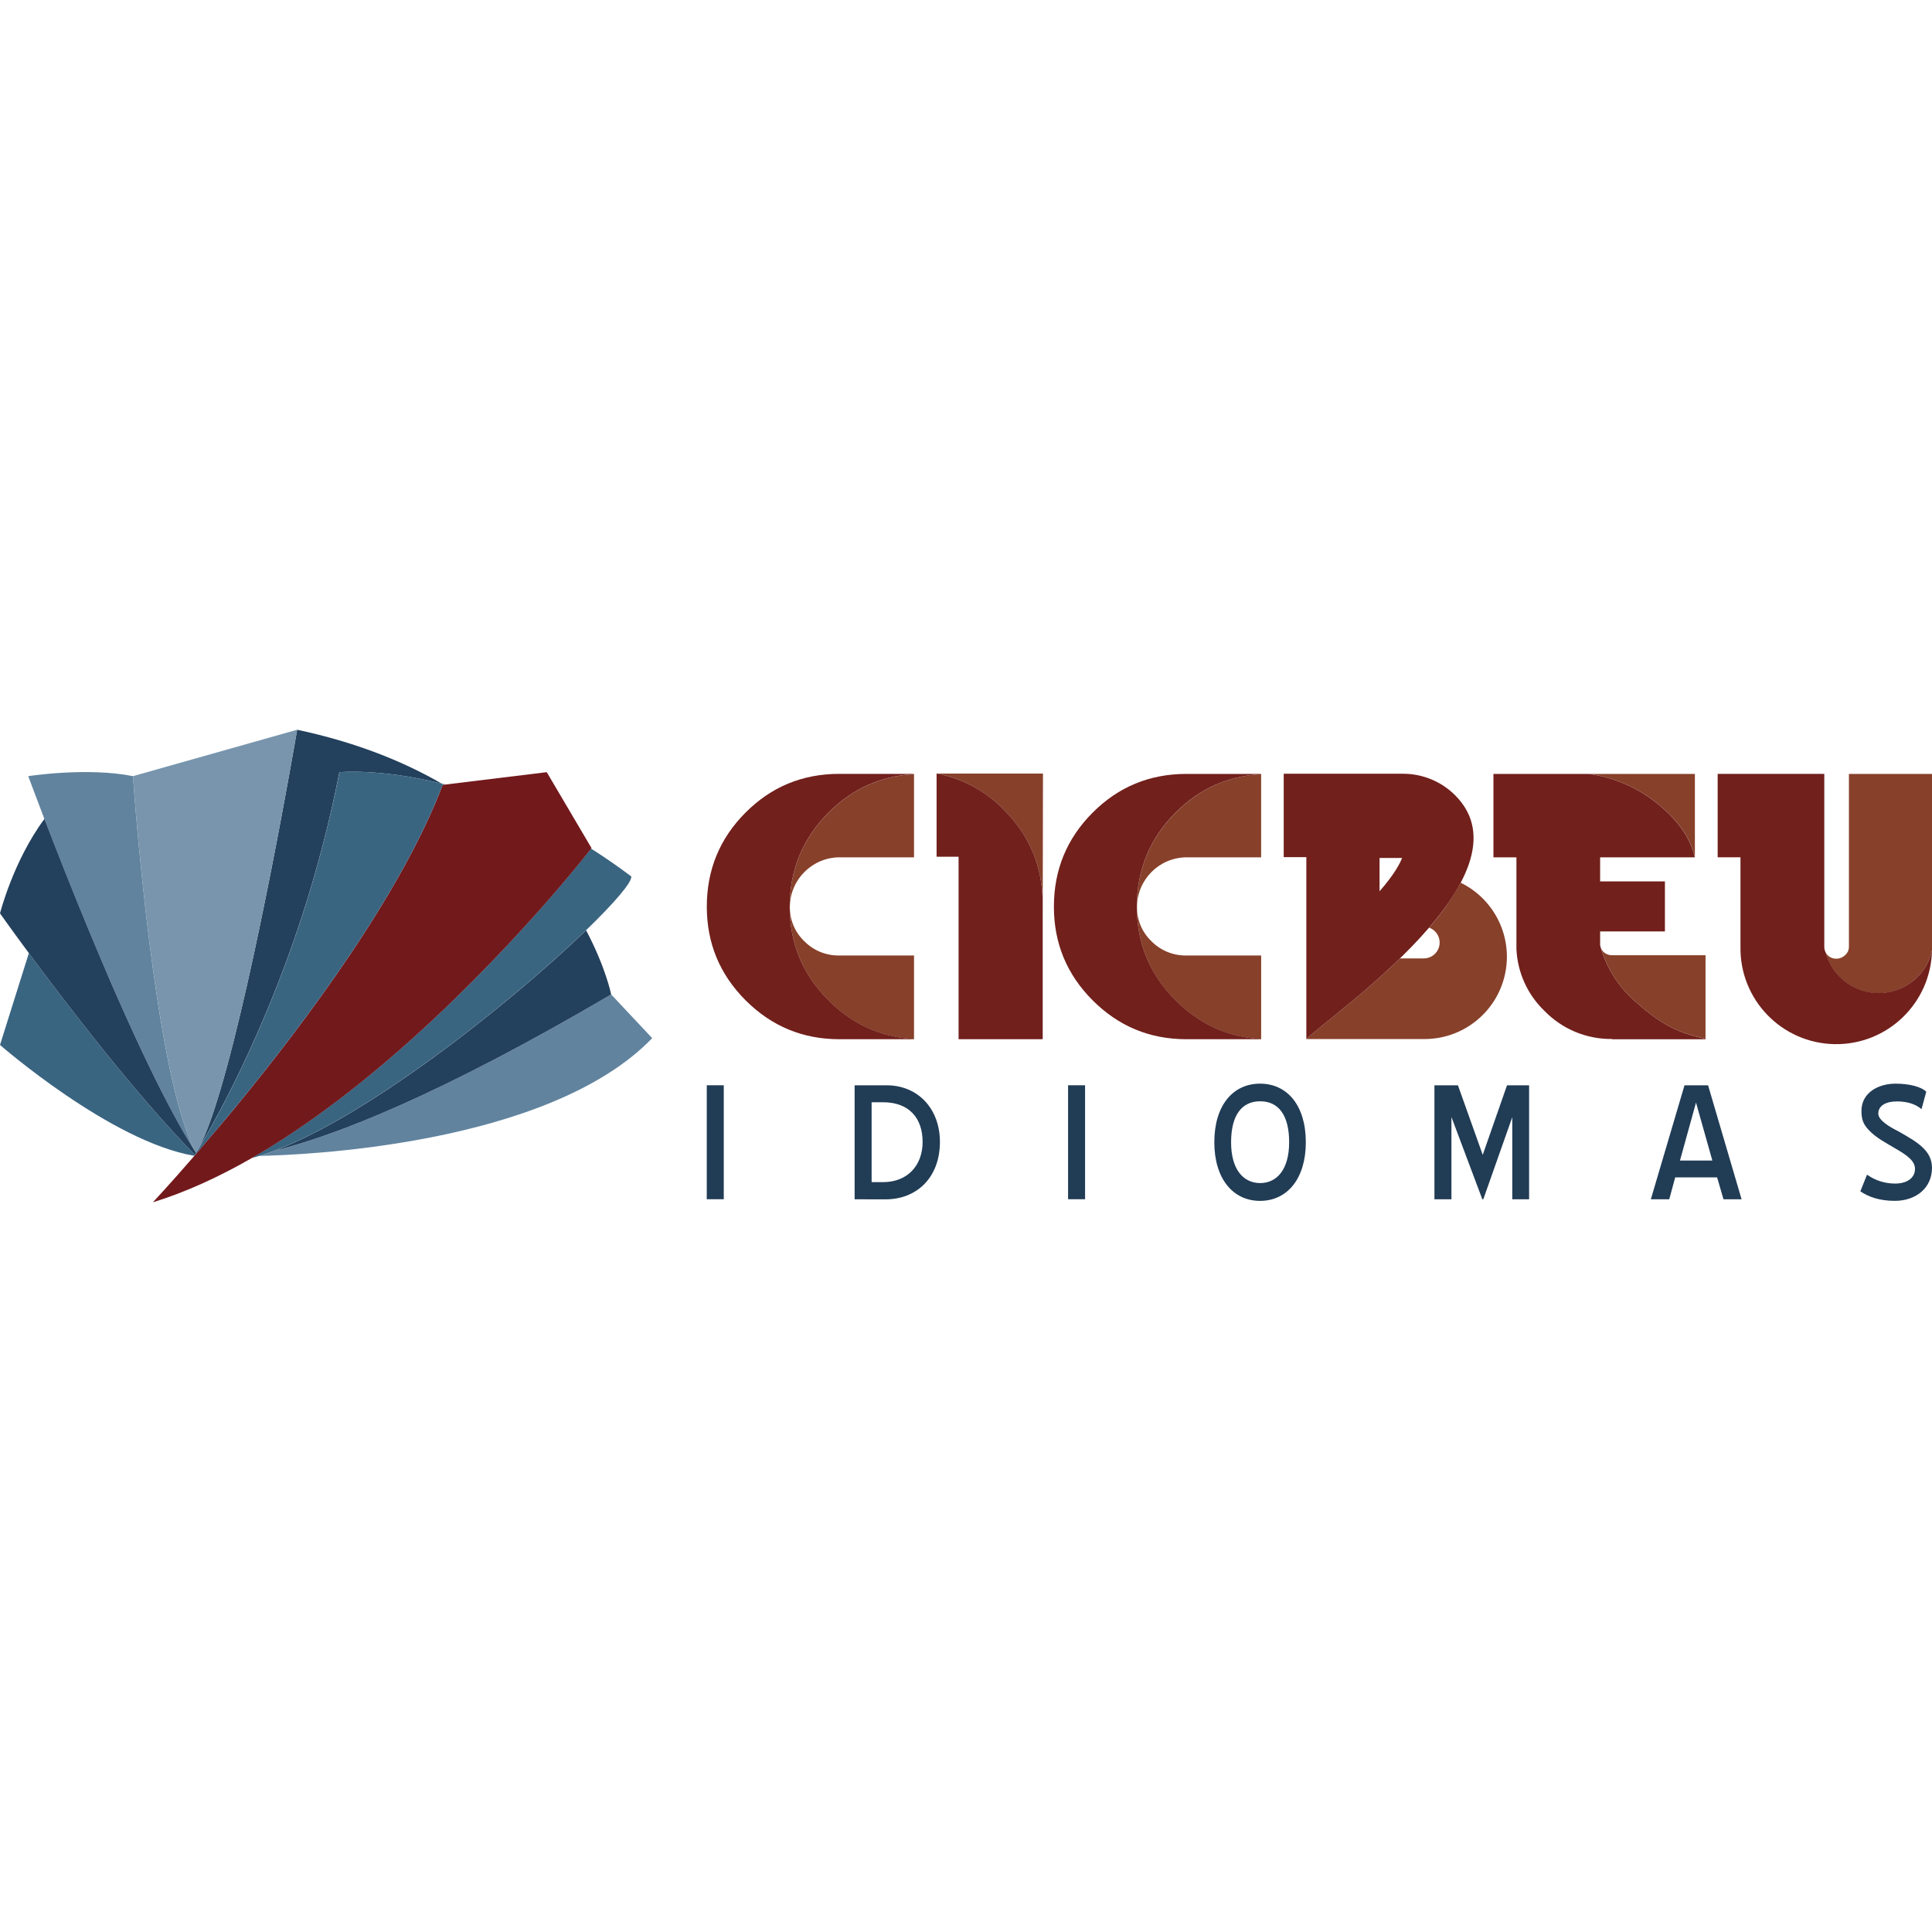
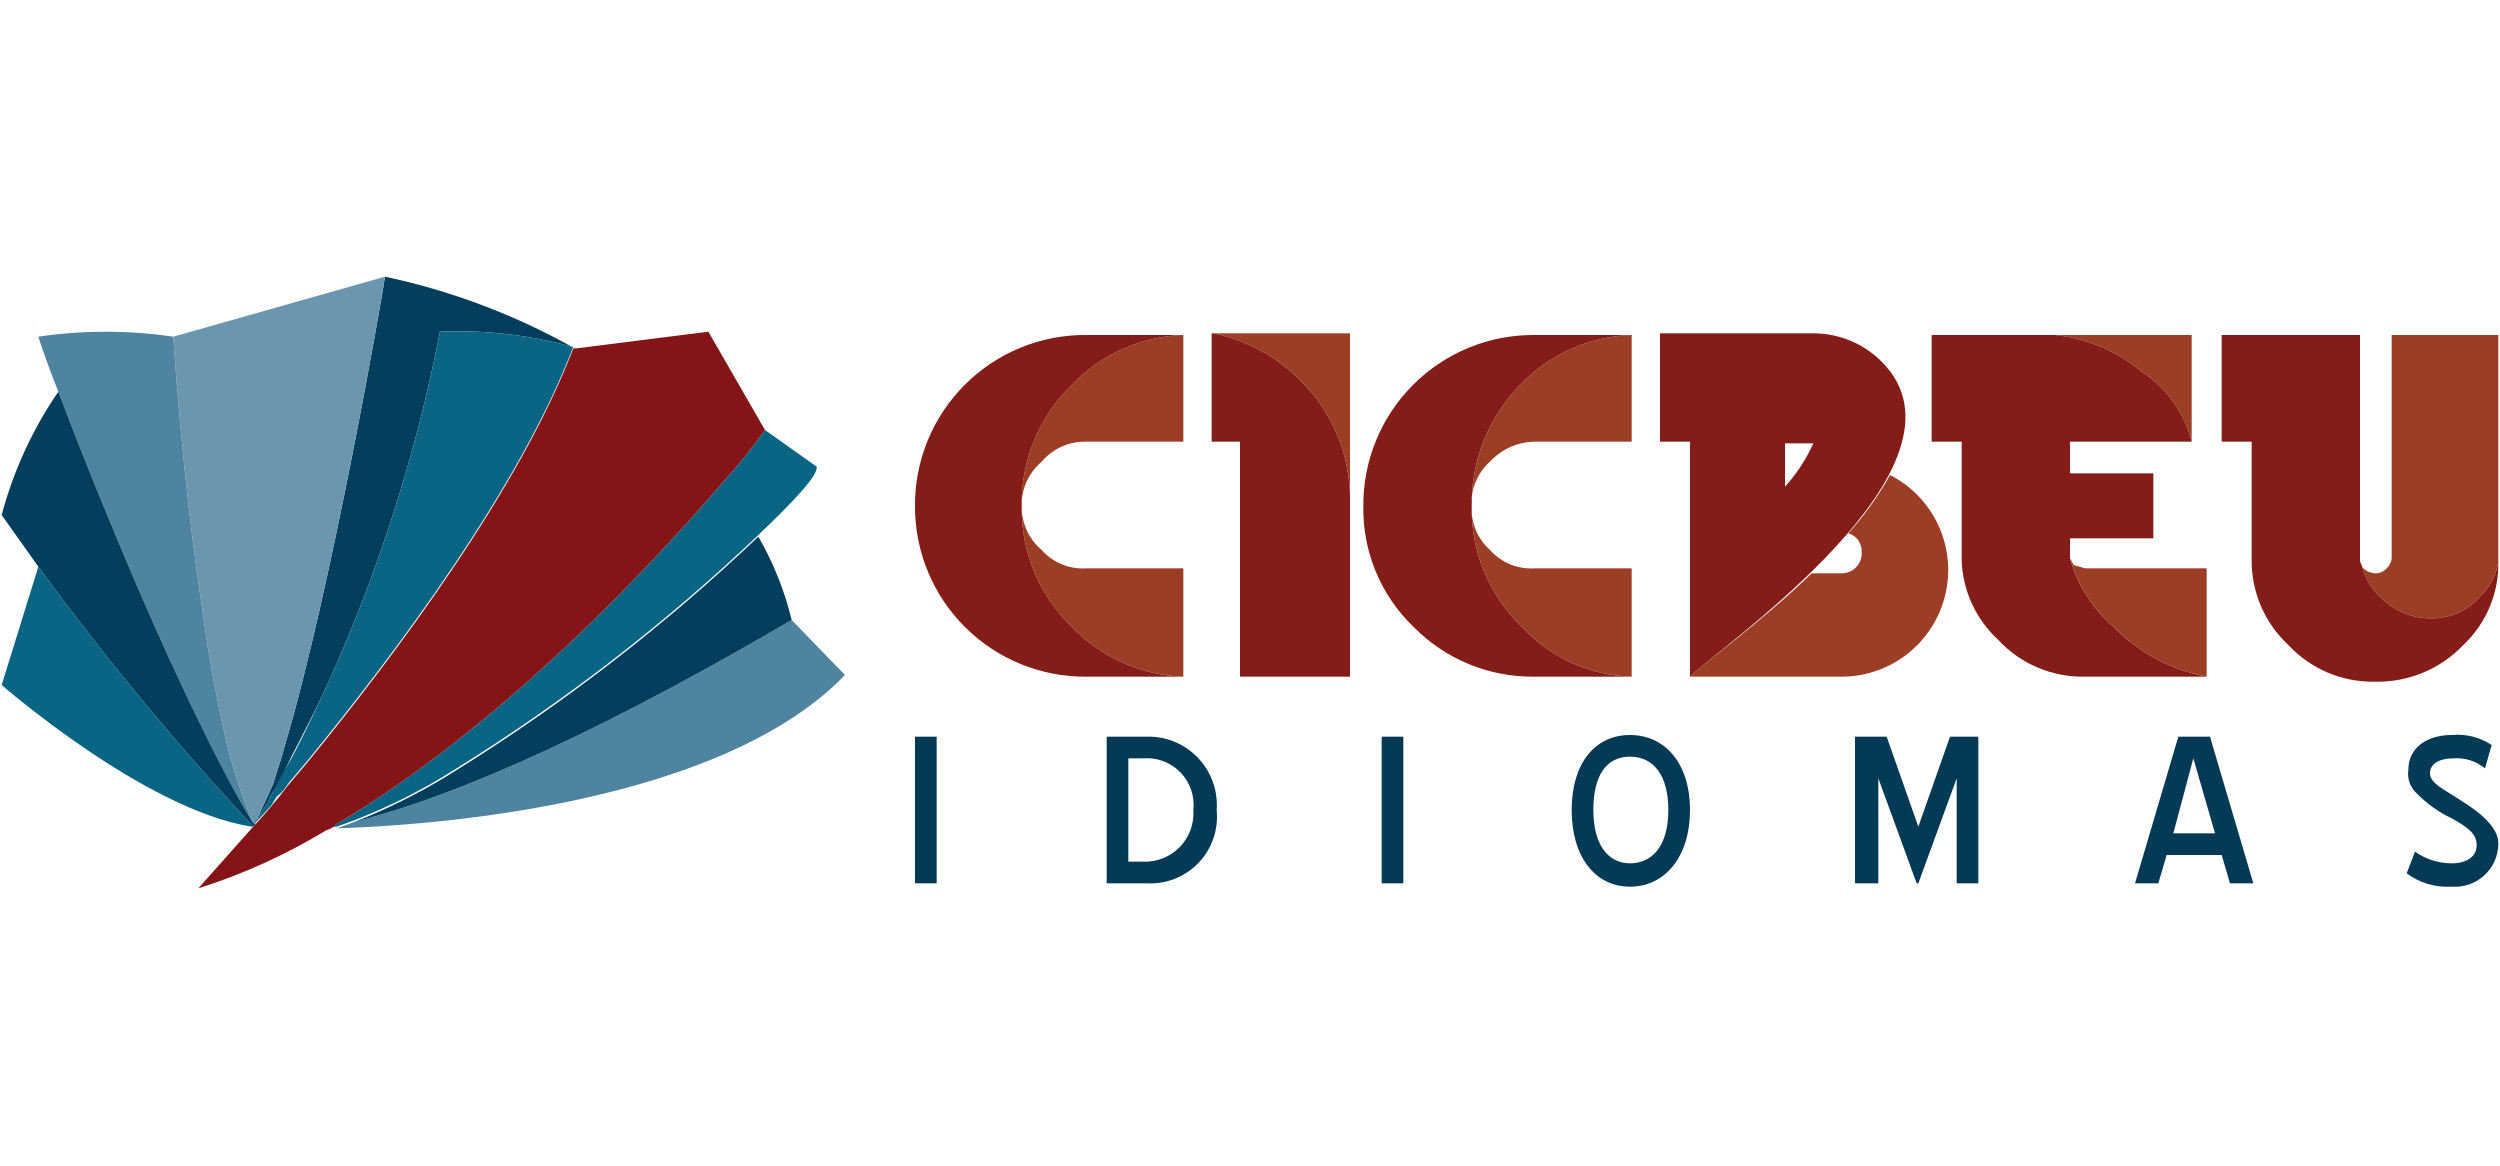
- <svg xmlns="http://www.w3.org/2000/svg" id="Camada_2" data-name="Camada 2" viewBox="0 0 1000 1000">
-   <defs>
-     <style>.cls-1{fill:#61839e}.cls-2{fill:#23405c}.cls-3{fill:#3a6581}.cls-6{fill:#71201c}.cls-7{fill:#87402a}.cls-8{fill:#213c55}</style>
-   </defs>
-   <path class="cls-1" d="m316.34 514.73 21.24 22.62c-54 56-183.37 60.56-203.31 60.94 2.5-.77 5.08-1.66 7.74-2.65 31.74-7.89 85.65-28.81 174.33-80.91Z" />
-   <path class="cls-2" d="M303.36 481.51c-28.06 27.09-76.81 67.39-120.71 93.73-14.37 8.61-28.21 15.72-40.64 20.4 31.74-7.89 85.65-28.81 174.33-80.91 0 0-2.78-13.96-12.98-33.22Z" />
-   <path class="cls-3" d="m230.54 406.08-.86.09-1-.57c.64.17 1.25.31 1.86.48ZM305.92 439.23c-1.19 1.51-7 8.95-16.53 20.07-28.28 33.06-88.91 98.69-155.57 138-.13.09-.28.17-.4.24-.42.25-.83.48-1.25.74l-1.91 1.1c1.32-.34 2.65-.7 4-1.12 2.5-.77 5.08-1.66 7.74-2.65 12.43-4.68 26.27-11.79 40.64-20.4 43.9-26.34 92.65-66.64 120.71-93.73 14.75-14.24 23.79-24.83 23.41-27.83-7.03-5.29-14-10.09-20.84-14.42Z" />
-   <path class="cls-2" d="M153.77 377.71v.16c-.85 4.89-21.32 124.79-40 187.2-1.68 5.61-3.34 10.77-5 15.32-.8 2.2-1.57 4.24-2.35 6.15a82.91 82.91 0 0 1-3.95 8.52c1.1-1.82 2.61-4.37 4.47-7.63q1.2-2.08 2.55-4.55c1.51-2.75 3.19-5.83 5-9.26 4.19-8 9.07-17.68 14.25-29a641.94 641.94 0 0 0 46.92-144.93s20.9-2.08 53 5.91c-20.11-11.6-44.78-21.51-74.89-27.89Z" />
-   <path d="M68.83 401.73s3.75 54.44 11.39 107.19c3 20.7 6.6 41.13 10.8 57.9 3.06 12.16 6.43 22.41 10.13 29.43a5.33 5.33 0 0 0 .31.58s0 0 0-.06c.24-.38 1-1.58 1.05-1.71a82.91 82.91 0 0 0 3.95-8.52c.78-1.91 1.55-3.95 2.35-6.15 1.62-4.55 3.28-9.71 5-15.32 18.64-62.41 39.11-182.31 40-187.2v-.16Z" style="fill:#7895ad" />
-   <path d="m283 399.67-52.48 6.41-.86.09-.54.07c-21.41 56.34-70.68 122.35-106.93 166.44q-3.7 4.47-7.2 8.65c-1.5 1.8-14.3 16.78-14.42 16.92s0 0 0 .06c-13 15-21.45 24-21.45 24 17.13-5.27 34.32-13.21 51.18-22.88.63-.36 3.43-2 3.56-2.08 66.66-39.34 127.29-105 155.57-138 9.5-11.12 15.34-18.56 16.53-20.07l.22-.29Z" style="fill:#72191c" />
-   <path class="cls-3" d="M228.7 405.6c-32.07-8-53-5.91-53-5.91a641.94 641.94 0 0 1-46.92 144.93c-5.18 11.32-10.06 21-14.25 29-1.81 3.43-3.49 6.51-5 9.26q-1.35 2.46-2.55 4.55c-1.86 3.26-3.37 5.81-4.47 7.63-.07.13-.15.25-.22.36-.32.52-.59 1-.83 1.35v.06c-.24.4-.44.7-.58.94-.17.24-.25.38-.31.47l.34-.41c.24-.25.46-.51.67-.76l.05-.05c2.06-2.39 4.23-4.89 6.48-7.55.81-.94 1.63-1.91 2.46-2.89 1.44-1.71 2.92-3.46 4.42-5.26q3.49-4.17 7.2-8.65c36.25-44.09 85.52-110.1 106.93-166.44l.54-.07Z" />
-   <path class="cls-3" d="M100.88 597.77c-.17.24-.25.38-.31.47C57.44 591 0 540.86 0 540.86l14.94-47.53c19.62 26.53 55.19 73 85.94 104.44Z" />
-   <path class="cls-1" d="M91 566.82c-4.2-16.77-7.81-37.2-10.8-57.9-7.64-52.75-11.39-107.19-11.39-107.19-23.79-4.75-54.18 0-54.18 0s3.12 8.49 8.34 22.14c11.46 29.87 33.06 84.37 54.32 128.31 8.19 16.93 16.33 32.29 23.84 44.07-3.68-7.02-7.05-17.25-10.13-29.43Z" />
-   <path class="cls-2" d="M101.15 596.25c-7.51-11.78-15.65-27.14-23.84-44.07C56.05 508.24 34.45 453.74 23 423.87 6.87 445.58 0 472.76 0 472.76s5.7 8.08 14.94 20.57c19.62 26.53 55.19 73 85.94 104.44.14-.24.34-.54.58-.94a5.33 5.33 0 0 1-.31-.58Z" />
-   <path class="cls-6" d="M784.83 489.88v-1.61ZM828.36 489.9a5.79 5.79 0 0 0 .19.63c-.06-.21-.13-.42-.19-.63Z" />
-   <path class="cls-7" d="M877.27 443.75c-2.36-10.77-9.77-20.23-20.06-28.37a72.33 72.33 0 0 0-34.69-14.8h54.75Z" />
-   <path class="cls-6" d="M784.83 489.88v1.37-26.79Z" />
-   <path class="cls-7" d="M434.4 494.56a24.74 24.74 0 0 1-18.09-7.39 24.13 24.13 0 0 1-7.47-17.85 25.8 25.8 0 0 1 25.56-25.57h38.69V400.7q-25.81 1.4-44.33 20-20 20.1-20 48.65 0 28.4 20.09 48.49 18.57 18.57 44.25 20v-43.28ZM614.07 494.56a24.77 24.77 0 0 1-18.1-7.39 24.17 24.17 0 0 1-7.47-17.85 25.8 25.8 0 0 1 25.57-25.57h38.69V400.7q-25.83 1.4-44.33 20-20 20.1-20 48.65 0 28.4 20.09 48.49 18.57 18.57 44.25 20v-43.28ZM957 400.58v89.5a5.64 5.64 0 0 1-2 4.31 6.46 6.46 0 0 1-4.48 1.83 6.26 6.26 0 0 1-4.49-1.74 5.76 5.76 0 0 1-1.07-1.42 28.31 28.31 0 0 0 47.32 12.8 27 27 0 0 0 7.72-14.16v-91.12ZM485 400.39a65.65 65.65 0 0 1 34.7 18.81q20 20.08 20 48.65c0 18.93.14-67.46.14-67.46Z" />
-   <path class="cls-6" d="M408.75 469.32q0-28.56 20-48.65 18.51-18.59 44.33-20v-.12H434.4q-28.56 0-48.56 20.09t-20 48.65q0 28.4 20.1 48.49t48.46 20.12h38.69v-.12q-25.66-1.41-44.25-20-20.08-20.05-20.09-48.46ZM652.76 400.7v-.12h-38.69q-28.56 0-48.57 20.09t-20 48.65q0 28.4 20.09 48.49t48.49 20.09h38.69v-.12q-25.68-1.41-44.25-20-20.1-20.08-20.09-48.49 0-28.56 20-48.65 18.49-18.56 44.33-19.94Z" />
-   <path class="cls-7" d="M756.06 456.9a128.76 128.76 0 0 1-16.37 23.24 8.2 8.2 0 0 1-2.69 15.93h-12.38c-20.73 20.19-43.22 36.5-48.46 41.74h61.18a42.62 42.62 0 0 0 18.72-80.91Z" />
-   <path class="cls-6" d="M753.2 411.66a38.07 38.07 0 0 0-26.9-11.17h-61.85v43.17h11.71v94.15c12.23-12.23 118.41-84.81 77.04-126.15Zm-39.14 49.65v-17.24h11.66c-1.06 2.78-3.94 8.43-11.66 17.24Z" />
-   <path class="cls-6" d="M845.69 517.73a58.77 58.77 0 0 1-17.14-27.2c-.07-.2-.3-1-.33-1.27v-7.15h33.54V456.2h-33.54v-12.45h49c-2.36-10.77-9.77-20.23-20.06-28.37a72.33 72.33 0 0 0-34.69-14.8H773v43.17h11.9v47.5a47.33 47.33 0 0 0 14.52 32 47.91 47.91 0 0 0 35 14.53v.14h48.34v-.26c-15.58-3.21-24.58-8.66-37.07-19.93Z" />
-   <path class="cls-8" d="M365.82 561.72h8.8v59h-8.8ZM442.35 620.75v-59h16.53c16.44 0 27.62 12.33 27.62 29.27 0 18.49-12 29.76-28.12 29.76Zm8.8-50.23v41.35h5.92c12.66 0 20.47-8.63 20.47-20.8 0-12.42-7.07-20.55-20.47-20.55ZM552.83 561.72h8.8v59h-8.8ZM628.53 591.23c0-19.07 9.62-30.33 23.68-30.33s23.68 11.26 23.68 30.33c0 18.83-9.62 30.34-23.68 30.34s-23.68-11.51-23.68-30.34Zm38.73 0c0-14.39-5.76-21.21-15-21.21s-15.05 6.82-15.05 21.21 6.58 21.13 15.05 21.13 15-6.82 15-21.13ZM782.75 578.24l-15 42.51h-.49l-16-42.59v42.59h-8.8v-59h12.17l12.83 36 12.57-36h11.43v59h-8.71ZM888.78 609.4h-21.7L864 620.75h-9.53l17.43-59h12.2l17.34 59h-9.37Zm-19.23-8.71h16.76l-8.46-30ZM966.38 608a24.79 24.79 0 0 0 14.62 4.61c6 0 10.19-2.88 10.19-7.57 0-4.27-4.19-7.15-10.44-10.76-4.27-2.56-9.78-5.35-13.64-9.54-2.63-2.88-3.62-5.18-3.62-9.79 0-9.2 8.47-14.05 17.67-14.05 7 0 13.24 1.55 15.87 4.19l-2.46 9c-3-2.55-7.16-4-12.75-4s-9.62 2.13-9.62 6.32c0 3.46 5.92 6.91 10.2 9.05 10 5.67 17.59 10 17.59 19 0 10.52-8.39 17.1-19.24 17.1-7.89 0-13.64-2.06-17.84-4.94Z" />
-   <path class="cls-6" d="M539.71 467.85q0-28.56-20-48.65A65.65 65.65 0 0 0 485 400.39h-.22v43.06h11.38v94.45h43.31v-.12h.24Z" />
-   <path class="cls-7" d="M834.44 494.42a6.24 6.24 0 0 1-4.49-1.75 5.64 5.64 0 0 1-1.4-2.14 58.77 58.77 0 0 0 17.14 27.2c12.49 11.3 21.49 16.72 37.09 19.91v-43.22Z" />
-   <path class="cls-6" d="M992.28 505.86a28.38 28.38 0 0 1-47.28-12.8 6 6 0 0 1-.75-3v-89.5h-55.19v43.17h11.81v46.33a49.56 49.56 0 0 0 99.13 1.64 27 27 0 0 1-7.72 14.16Z" />
+ <svg xmlns="http://www.w3.org/2000/svg" viewBox="0 0 150 69.9">
+   <path d="m47.5 37.2 3.2 3.3c-8.1 8.4-27.5 9.1-30.5 9.2l1.1-.4c4.8-1.2 12.9-4.3 26.2-12.1Z" fill="#4e84a0" />
+   <path d="M45.5 32.2a112.7 112.7 0 0 1-18.1 14 35.1 35.1 0 0 1-6.1 3.1c4.8-1.2 12.9-4.3 26.2-12.1a18.8 18.8 0 0 0-2-5Z" fill="#043e5d" />
+   <path d="M34.6 20.9ZM45.9 25.8a34.6 34.6 0 0 1-2.5 3.1c-4.2 4.9-13.3 14.7-23.3 20.6-.1 0-.2 0-.2.1h.3l1.1-.4a35.1 35.1 0 0 0 6.1-3.1 112.7 112.7 0 0 0 18.1-14c2.2-2.1 3.6-3.6 3.5-4.1Z" fill="#096583" />
+   <path d="M23.1 16.6c-.1.8-3.2 18.7-6 28.1-.2.8-.5 1.6-.7 2.3l-.4.9-.6 1.3.7-1.1a1.6 1.6 0 0 1 .4-.7c.2-.4.5-.9.7-1.4s1.4-2.7 2.2-4.4a95.4 95.4 0 0 0 7-21.7 25.7 25.7 0 0 1 7.9.9 40.4 40.4 0 0 0-11.2-4.2Z" fill="#043e5d" />
+   <path d="M10.4 20.2s.5 8.2 1.7 16.1a85.3 85.3 0 0 0 1.6 8.7 31.6 31.6 0 0 0 1.5 4.4.1.1 0 0 1 .1.1 1 1 0 0 1 .1-.3l.6-1.3.4-.9c.2-.7.5-1.5.7-2.3 2.8-9.4 5.9-27.3 6-28.1Z" fill="#6b96af" />
+   <path d="m42.5 19.9-7.9 1h-.2c-3.2 8.4-10.6 18.3-16 24.9l-1.1 1.3a32.8 32.8 0 0 1-2.2 2.6l-3.2 3.6a35.3 35.3 0 0 0 7.7-3.5c.1 0 .5-.2.5-.3 10-5.9 19.1-15.7 23.3-20.6a34.6 34.6 0 0 0 2.5-3.1Z" fill="#851417" />
+   <path d="M34.3 20.8a25.7 25.7 0 0 0-7.9-.9 95.4 95.4 0 0 1-7 21.7c-.8 1.7-1.5 3.2-2.2 4.4s-.5 1-.7 1.4a1.6 1.6 0 0 0-.4.7l-.7 1.1a.3.3 0 0 0-.1.2.1.1 0 0 0-.1.1h-.1a.1.1 0 0 0 .1-.1h.1l1-1.1.3-.5a2.7 2.7 0 0 0 .7-.8l1.1-1.3c5.4-6.6 12.8-16.5 16-24.9h-.1Z" fill="#096583" />
+   <path d="M15.2 49.6h-.1c-6.4-1-15-8.5-15-8.5L2.3 34a170.2 170.2 0 0 0 12.9 15.6Z" fill="#096583" />
+   <path d="M13.7 45a85.3 85.3 0 0 1-1.6-8.7c-1.2-7.9-1.7-16.1-1.7-16.1a27.9 27.9 0 0 0-8.1 0s.4 1.3 1.2 3.3c1.7 4.5 5 12.7 8.2 19.3 1.2 2.5 2.4 4.8 3.5 6.6a31.6 31.6 0 0 1-1.5-4.4Z" fill="#4e84a0" />
+   <path d="M15.2 49.4c-1.1-1.8-2.3-4.1-3.5-6.6C8.5 36.2 5.2 28 3.5 23.5a24 24 0 0 0-3.4 7.4L2.3 34a170.2 170.2 0 0 0 12.9 15.6.1.1 0 0 1 .1-.1.1.1 0 0 0-.1-.1Z" fill="#043e5d" />
+   <path d="M117.7 33.4ZM124.2 33.4Z" fill="#841c17" />
+   <path d="M131.5 26.5a7.1 7.1 0 0 0-3-4.2 9.7 9.7 0 0 0-5.2-2.2h8.2Z" fill="#9b3e25" />
+   <path d="M117.7 33.4Z" fill="#841c17" />
+   <path d="M65.2 34.1a3.3 3.3 0 0 1-2.7-1.1 3.4 3.4 0 0 1-1.2-2.6 3.4 3.4 0 0 1 1.2-2.7 3.4 3.4 0 0 1 2.7-1.2H71v-6.4a9.7 9.7 0 0 0-6.7 3 9.9 9.9 0 0 0-3 7.3 9.8 9.8 0 0 0 3 7.2 9.7 9.7 0 0 0 6.7 3v-6.5ZM92.1 34.1a3.3 3.3 0 0 1-2.7-1.1 3.3 3.3 0 0 1-1.1-2.6 3.3 3.3 0 0 1 1.1-2.7 3.7 3.7 0 0 1 2.7-1.2h5.8v-6.4a9.7 9.7 0 0 0-6.7 3 10.2 10.2 0 0 0-2.9 7.3 9.8 9.8 0 0 0 3 7.2 9.3 9.3 0 0 0 6.6 3v-6.5ZM143.5 20.1v13.4a.9.9 0 0 1-.3.6.9.9 0 0 1-.7.3 1.1 1.1 0 0 1-.7-.3.3.3 0 0 1-.1-.2 3.7 3.7 0 0 0 1.1 1.9 4.2 4.2 0 0 0 3 1.3 3.8 3.8 0 0 0 3-1.3 3.6 3.6 0 0 0 1.1-2.1V20.1ZM72.8 20a10.3 10.3 0 0 1 5.2 2.8 10 10 0 0 1 3 7.3V20Z" fill="#9b3e25" />
+   <path d="M61.3 30.4a9.9 9.9 0 0 1 3-7.3 9.7 9.7 0 0 1 6.7-3h-5.8a10.2 10.2 0 0 0-10.3 10.3 10.2 10.2 0 0 0 10.3 10.2H71a9.7 9.7 0 0 1-6.7-3 9.8 9.8 0 0 1-3-7.2ZM97.9 20.1h-5.8a10.2 10.2 0 0 0-10.3 10.3 9.8 9.8 0 0 0 3 7.2 10 10 0 0 0 7.3 3h5.8a9.3 9.3 0 0 1-6.6-3 9.8 9.8 0 0 1-3-7.2 10.2 10.2 0 0 1 2.9-7.3 9.7 9.7 0 0 1 6.7-3Z" fill="#841c17" />
+   <path d="M113.4 28.5a19 19 0 0 1-2.5 3.5 1.1 1.1 0 0 1 .8 1.1 1.2 1.2 0 0 1-1.2 1.3h-1.8c-3.1 3-6.5 5.4-7.3 6.2h9.2a6.4 6.4 0 0 0 2.8-12.1Z" fill="#9b3e25" />
+   <path d="M112.9 21.7a5.8 5.8 0 0 0-4-1.7h-9.3v6.5h1.8v14.1c1.8-1.8 17.7-12.7 11.5-18.9Zm-5.8 7.5v-2.6h1.7a9.9 9.9 0 0 1-1.7 2.6Z" fill="#841c17" />
+   <path d="M126.8 37.6a8.5 8.5 0 0 1-2.6-4.1v-1.2h5v-3.9h-5v-1.9h7.3a7.1 7.1 0 0 0-3-4.2 9.7 9.7 0 0 0-5.2-2.2h-7.4v6.4h1.8v7.1a6.8 6.8 0 0 0 2.2 4.8 6.9 6.9 0 0 0 5.2 2.2h7.3a10.6 10.6 0 0 1-5.6-3Z" fill="#841c17" />
+   <path d="M54.9 44.2h1.3V53h-1.3ZM66.4 53v-8.8h2.4a4.1 4.1 0 0 1 4.2 4.4 4 4 0 0 1-4.2 4.4Zm1.3-7.5v6.2h.9a2.9 2.9 0 0 0 3-3.1 2.8 2.8 0 0 0-3-3.1ZM82.9 44.2h1.3V53h-1.3ZM94.3 48.6c0-2.8 1.4-4.5 3.5-4.5s3.6 1.7 3.6 4.5-1.5 4.6-3.6 4.6-3.5-1.8-3.5-4.6Zm5.8 0c0-2.1-.9-3.2-2.3-3.2s-2.2 1.1-2.2 3.2.9 3.2 2.2 3.2 2.3-1 2.3-3.2ZM117.4 46.7l-2.3 6.3h-.1l-2.3-6.3V53h-1.4v-8.8h1.9l1.9 5.4 1.9-5.4h1.7V53h-1.3ZM133.3 51.3H130l-.5 1.7h-1.4l2.6-8.8h1.9l2.6 8.8h-1.4Zm-2.9-1.3h2.5l-1.3-4.5ZM144.9 51.1a3.8 3.8 0 0 0 2.2.7c.9 0 1.5-.4 1.5-1.1s-.6-1.1-1.5-1.6a7.4 7.4 0 0 1-2.1-1.5 1.6 1.6 0 0 1-.5-1.4c0-1.4 1.2-2.1 2.6-2.1a3.7 3.7 0 0 1 2.4.6l-.4 1.4a2.7 2.7 0 0 0-1.9-.6c-.8 0-1.4.3-1.4.9s.9 1 1.5 1.4 2.6 1.5 2.6 2.8a2.6 2.6 0 0 1-2.8 2.6 4.1 4.1 0 0 1-2.7-.8Z" fill="#053a56" />
+   <path d="M81 30.1a10 10 0 0 0-3-7.3 10.3 10.3 0 0 0-5.2-2.8h-.1v6.5h1.7v14.1H81Z" fill="#841c17" />
+   <path d="m125.1 34.1-.7-.2c0-.1-.1-.2-.2-.4a8.5 8.5 0 0 0 2.6 4.1 10.6 10.6 0 0 0 5.6 3v-6.5Z" fill="#9b3e25" />
+   <path d="M148.8 35.8a3.8 3.8 0 0 1-3 1.3 4.2 4.2 0 0 1-3-1.3 3.7 3.7 0 0 1-1.1-1.9.6.6 0 0 1-.1-.4V20.1h-8.3v6.4h1.8v7a6.9 6.9 0 0 0 2.2 5.2 6.9 6.9 0 0 0 5.2 2.2 7.1 7.1 0 0 0 5.3-2.2 6.7 6.7 0 0 0 2.1-5 3.6 3.6 0 0 1-1.1 2.1Z" fill="#841c17" />
</svg>
